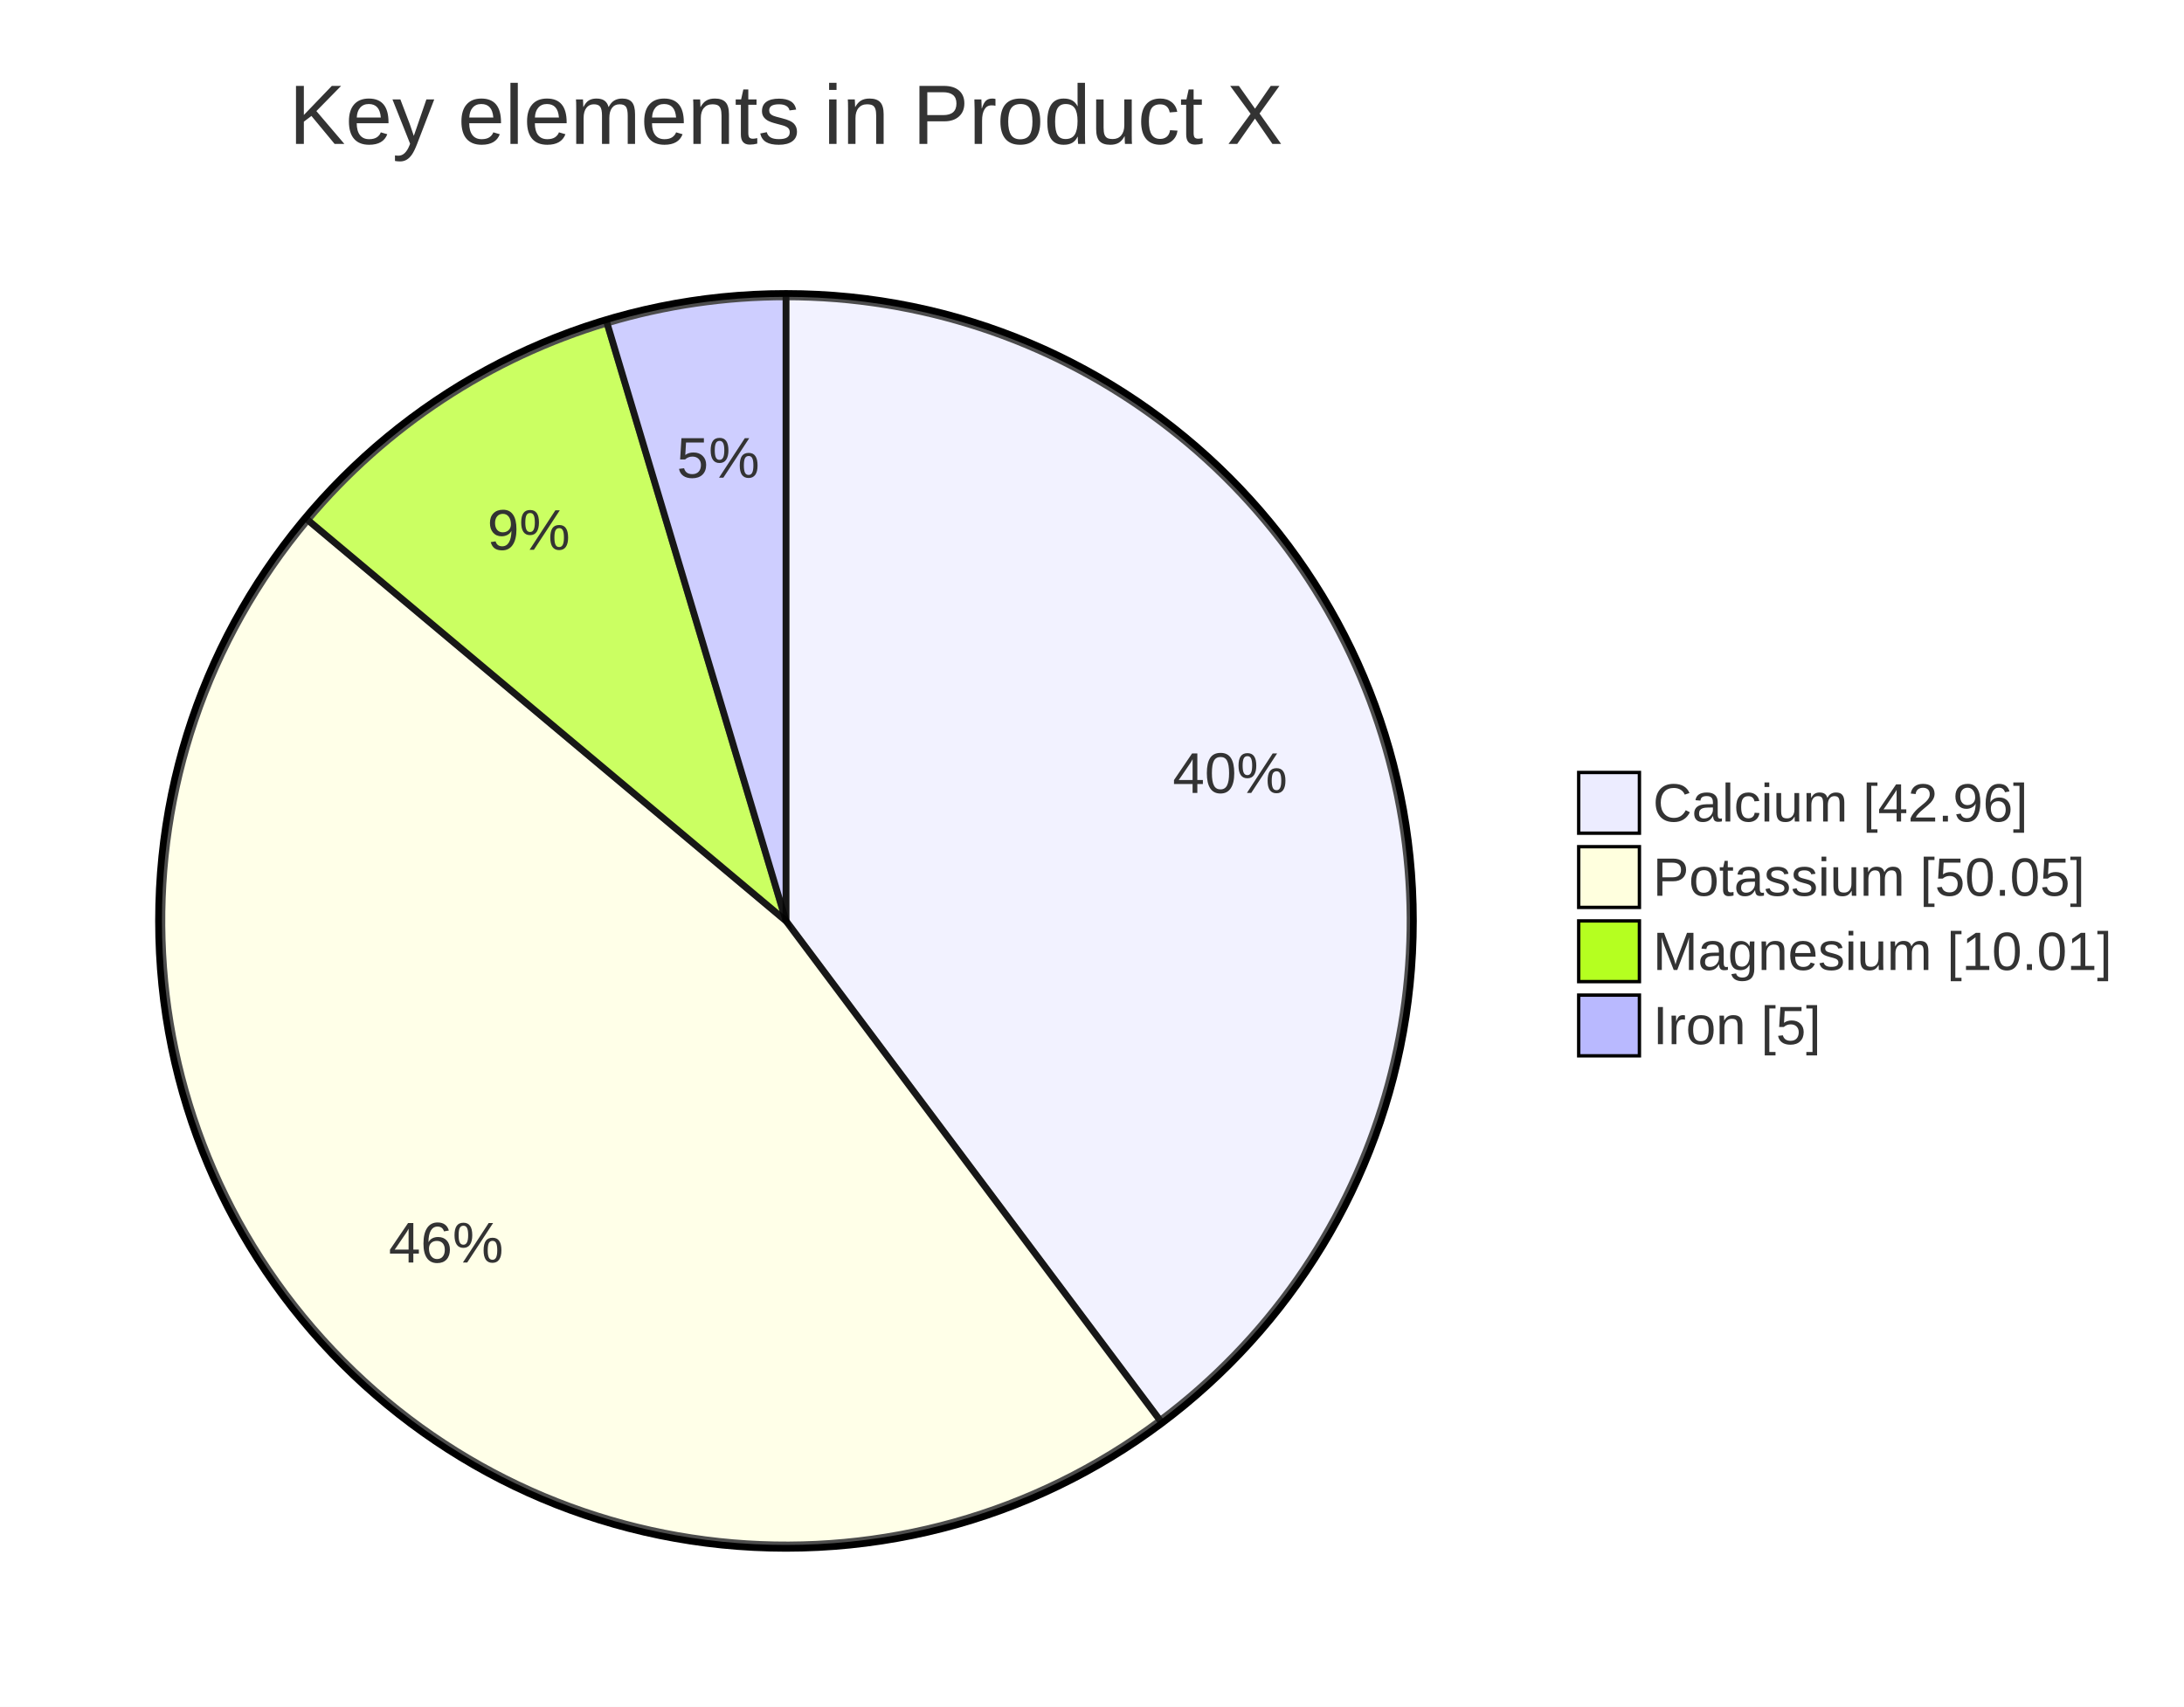
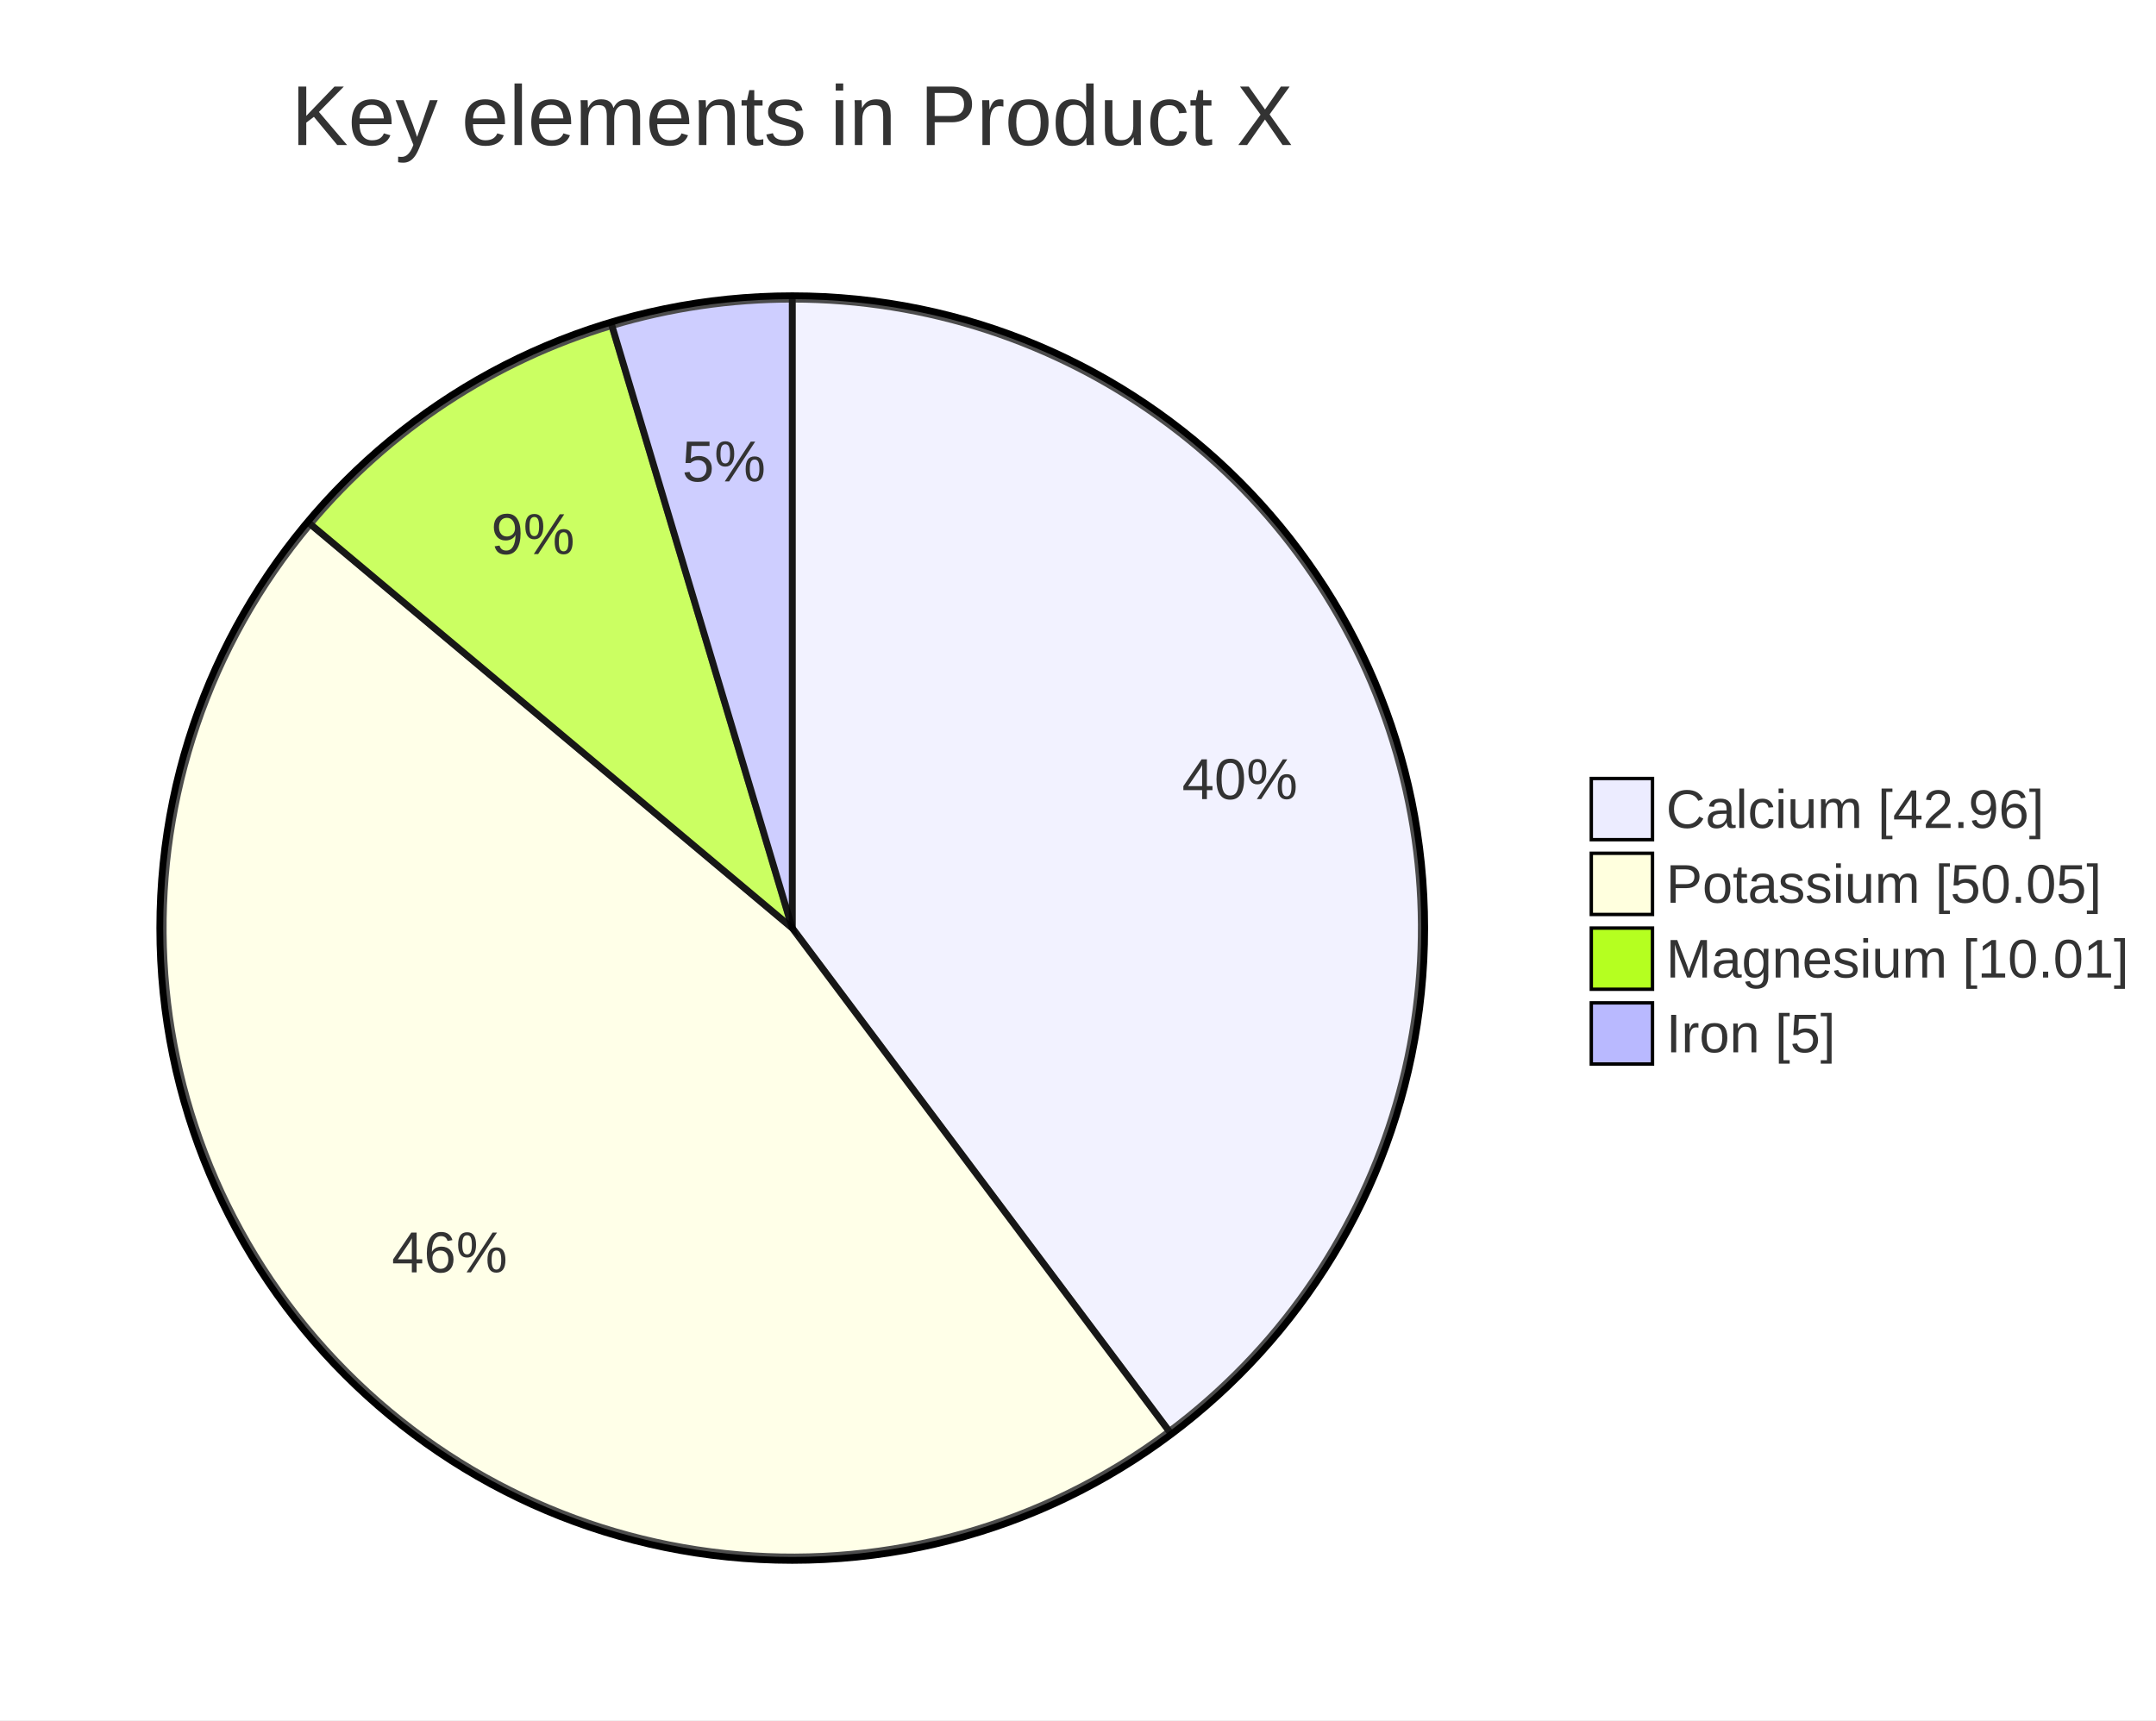
- <svg xmlns="http://www.w3.org/2000/svg" id="mermaid" class="pie" width="647.44" height="506" viewBox="-8 -48 647.44 506" role="graphics-document document" aria-roledescription="pie">
+ <svg xmlns="http://www.w3.org/2000/svg" id="mermaid" class="pie" width="634.08" height="506" viewBox="-8 -48 634.08 506" role="graphics-document document" aria-roledescription="pie">
  <style>#mermaid{font-family:"trebuchet ms",verdana,arial,sans-serif;font-size:16px;fill:#333;}#mermaid .slice{stroke:#000;stroke-width:2px;opacity:0.7;}#mermaid .outer{fill:none;stroke:#000;stroke-width:2px;}#mermaid .pct{font-size:17px;}#mermaid .ttl{font-size:25px;}</style>
-   <rect x="-8" y="-48" width="647.44" height="506" fill="white" />
+   <rect x="-8" y="-48" width="634.08" height="506" fill="white" />
  <text class="ttl" x="225" y="-14" text-anchor="middle" dominant-baseline="central">Key elements in Product X</text>
  <path class="slice" fill="#ececff" d="M225,225L225,40A185,185 0 0 1 335.89,373.08Z" />
  <path class="slice" fill="#ffffde" d="M225,225L335.89,373.08A185,185 0 0 1 83.23,106.14Z" />
  <path class="slice" fill="#b5ff20" d="M225,225L83.23,106.14A185,185 0 0 1 171.95,47.77Z" />
  <path class="slice" fill="#b9b9ff" d="M225,225L171.95,47.77A185,185 0 0 1 225,40Z" />
  <text class="pct" x="356.65" y="181.17" text-anchor="middle" dominant-baseline="central">40%</text>
  <text class="pct" x="124.23" y="320.38" text-anchor="middle" dominant-baseline="central">46%</text>
  <text class="pct" x="148.73" y="109.09" text-anchor="middle" dominant-baseline="central">9%</text>
  <text class="pct" x="204.89" y="87.71" text-anchor="middle" dominant-baseline="central">5%</text>
  <circle class="outer" cx="225" cy="225" r="186" />
  <rect width="18" height="18" x="460" y="181" fill="#ececff" stroke="#000" />
  <text x="482" y="190" text-anchor="start" dominant-baseline="central">Calcium [42.96]</text>
  <rect width="18" height="18" x="460" y="203" fill="#ffffde" stroke="#000" />
  <text x="482" y="212" text-anchor="start" dominant-baseline="central">Potassium [50.05]</text>
  <rect width="18" height="18" x="460" y="225" fill="#b5ff20" stroke="#000" />
  <text x="482" y="234" text-anchor="start" dominant-baseline="central">Magnesium [10.01]</text>
  <rect width="18" height="18" x="460" y="247" fill="#b9b9ff" stroke="#000" />
  <text x="482" y="256" text-anchor="start" dominant-baseline="central">Iron [5]</text>
</svg>
